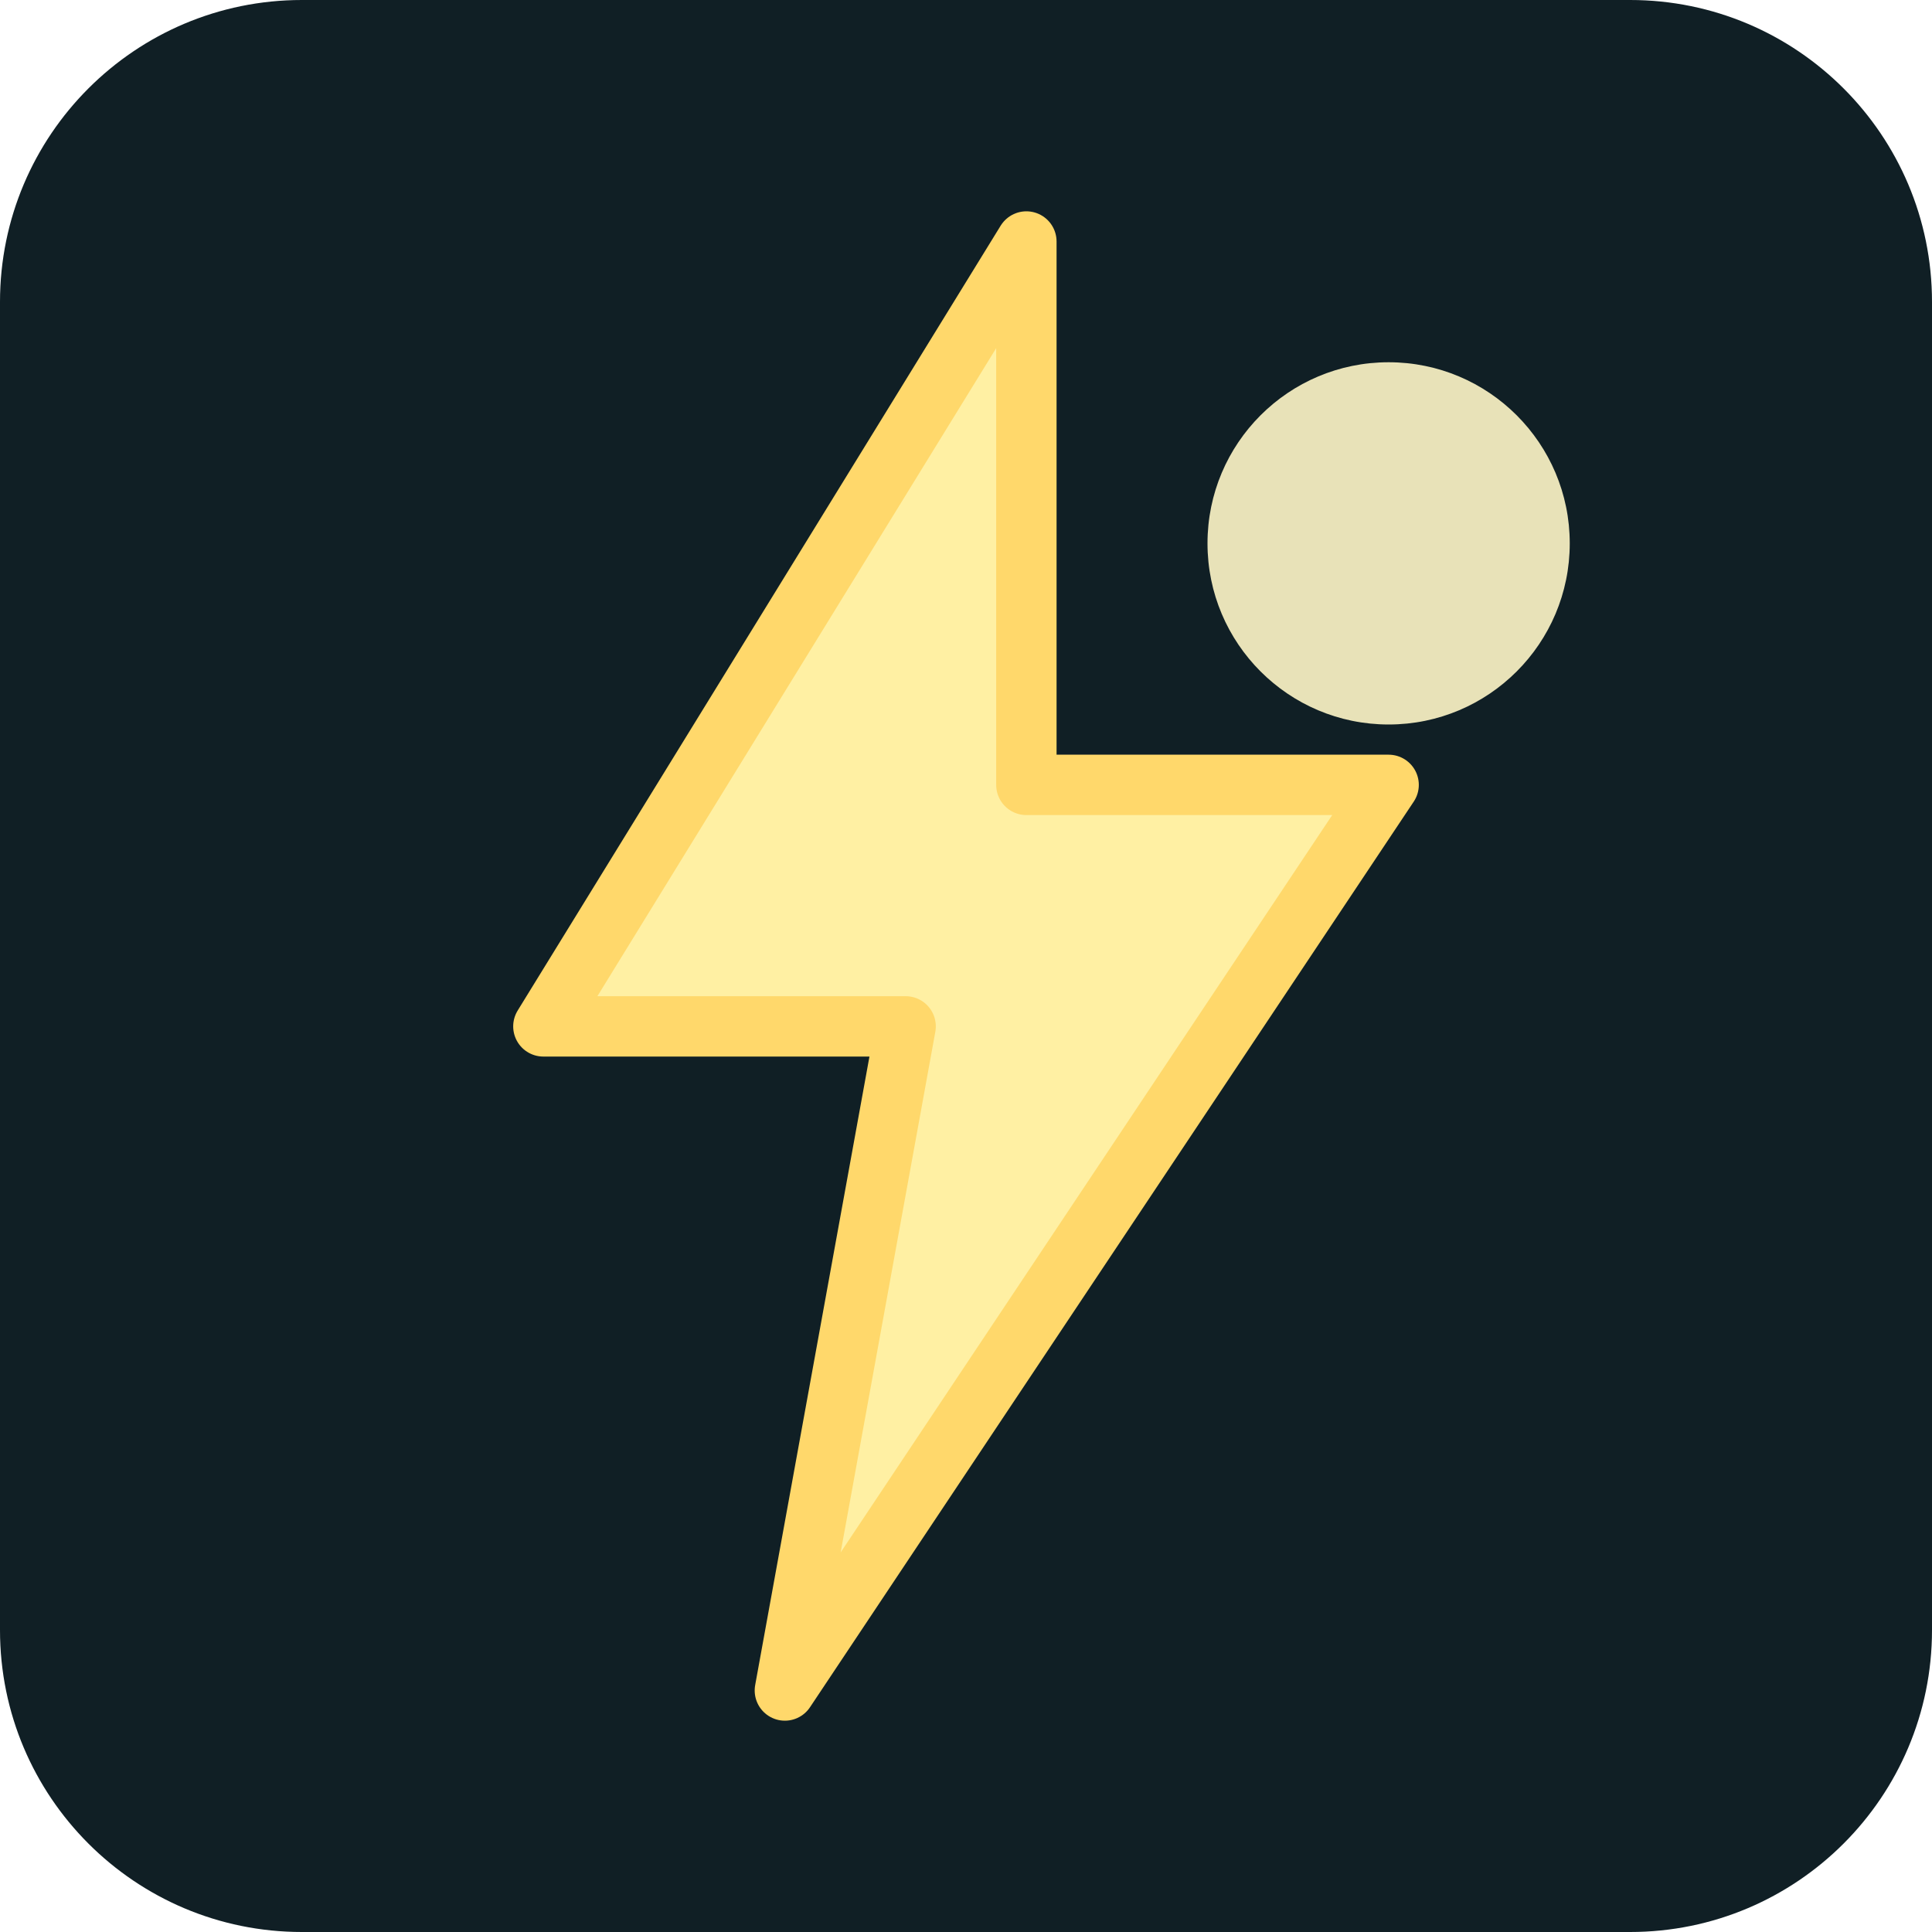
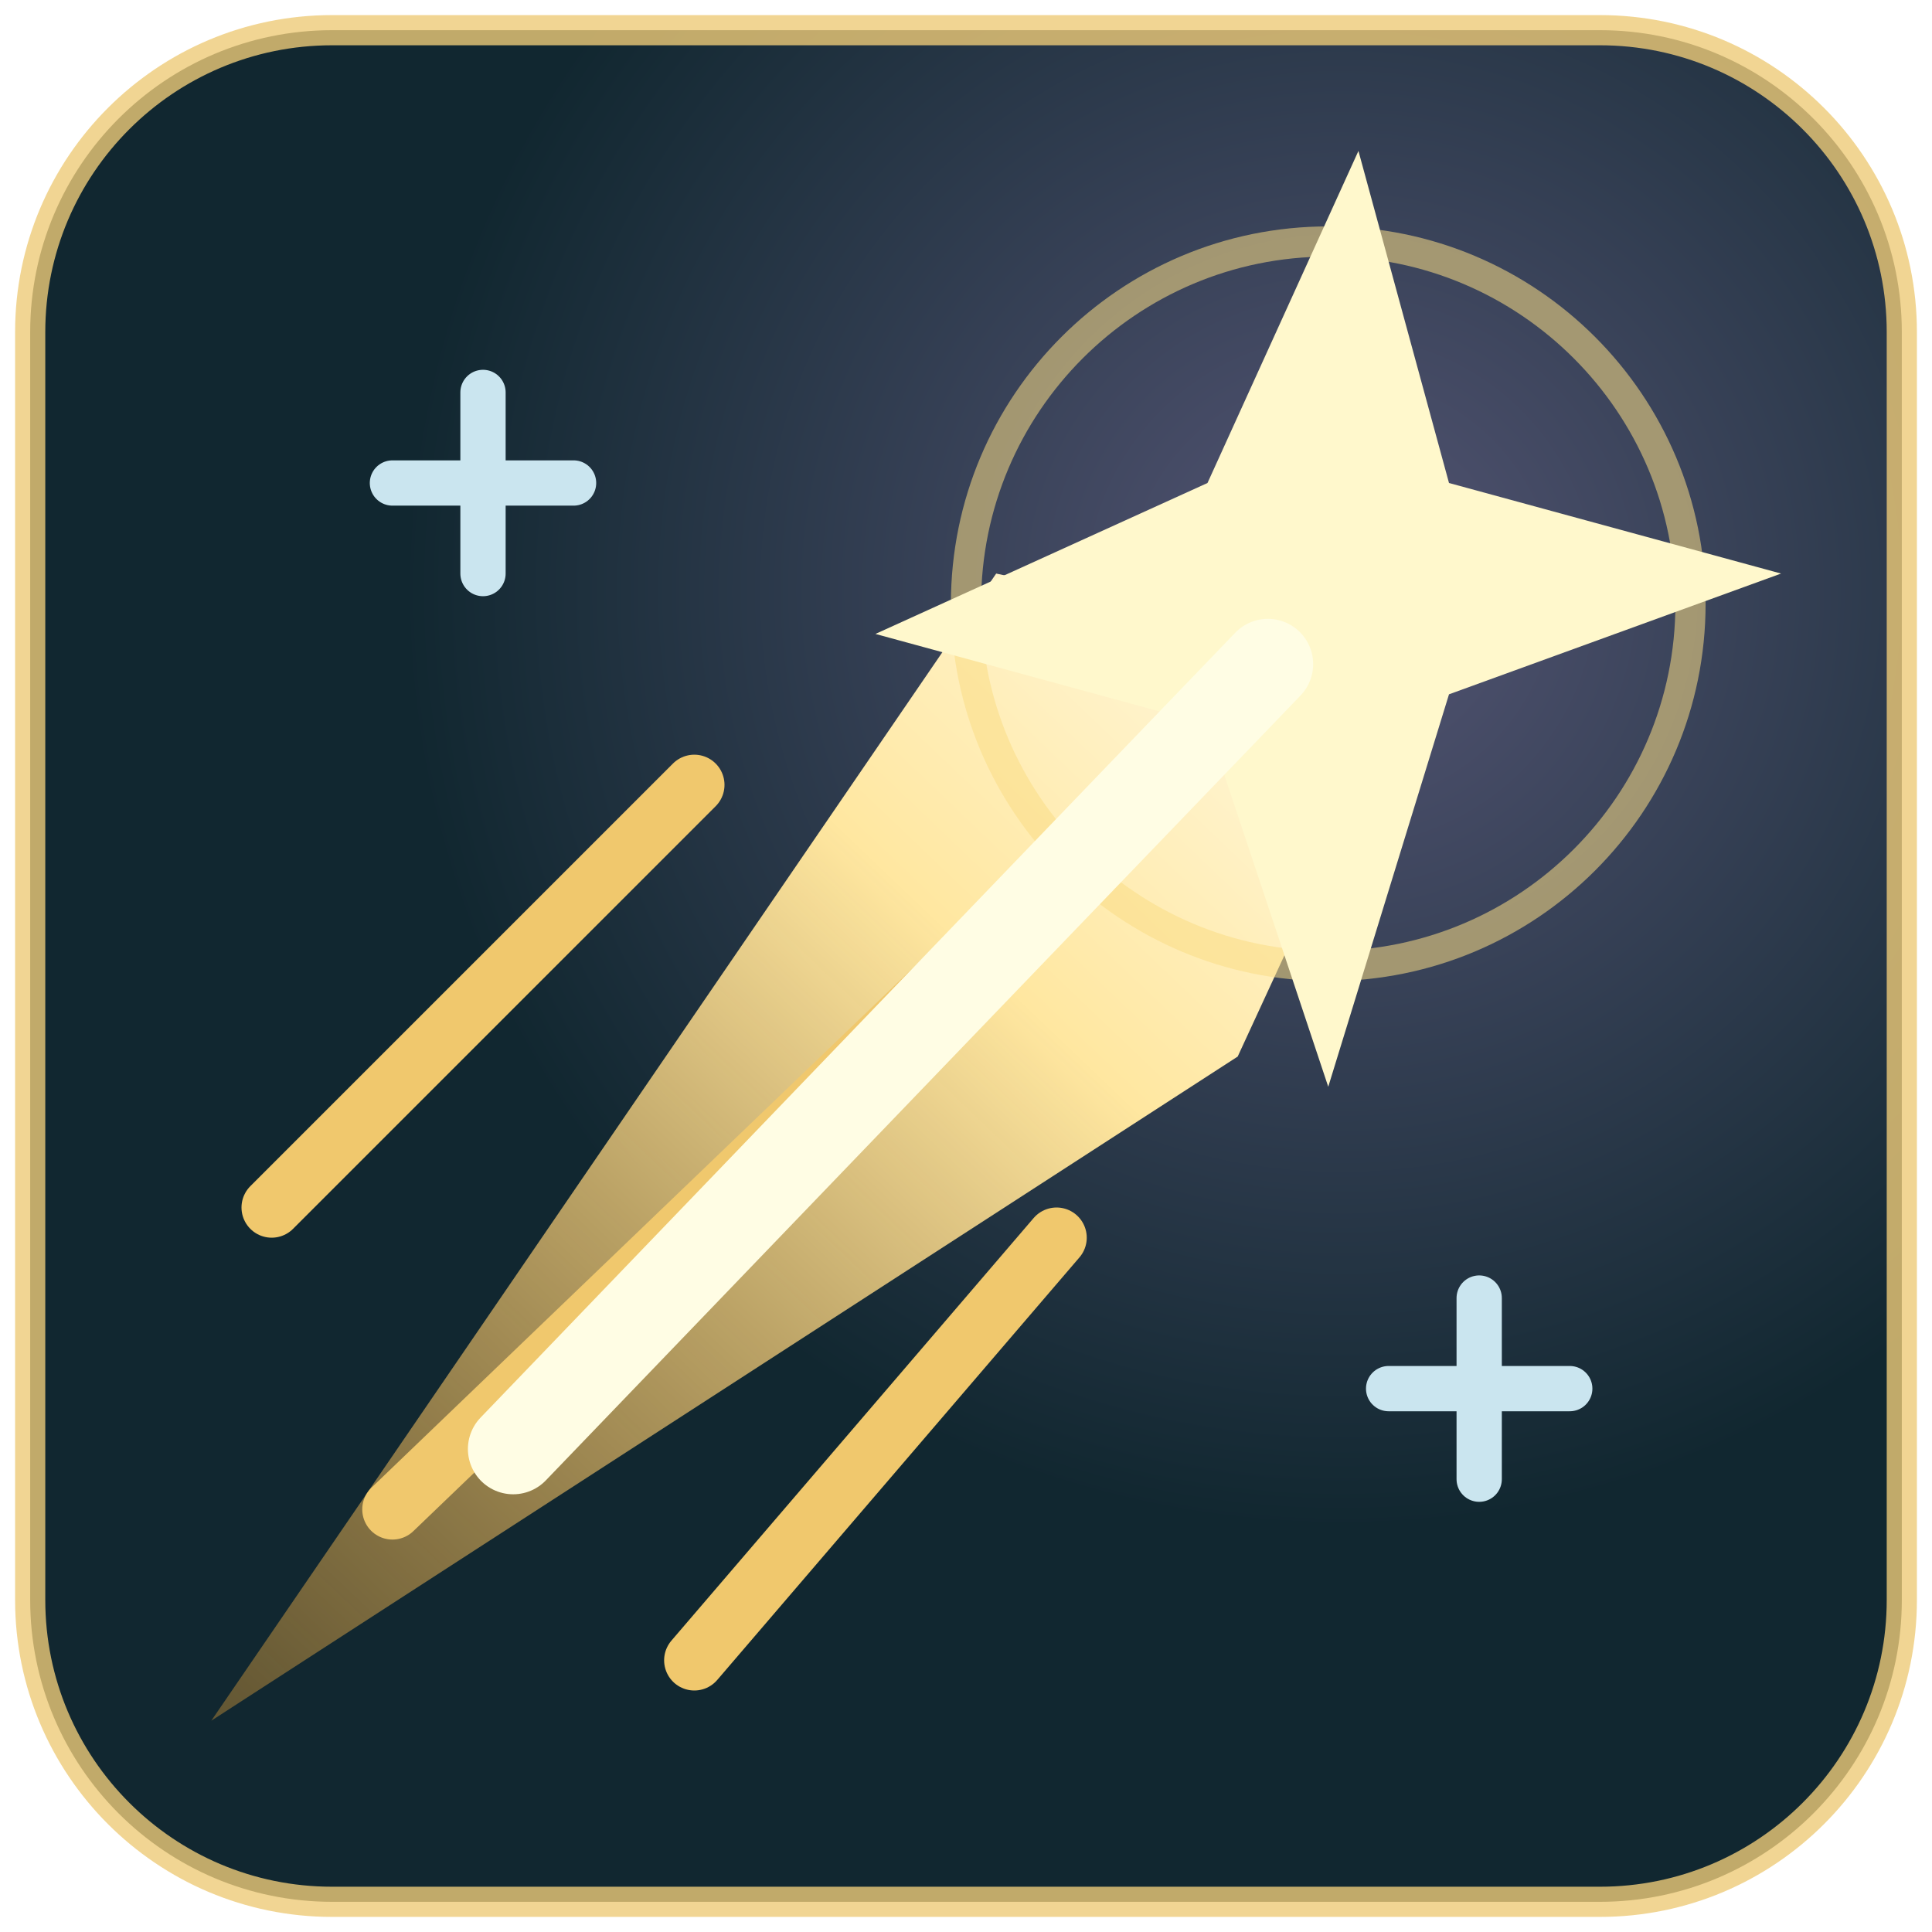
- <svg xmlns="http://www.w3.org/2000/svg" viewBox="0 0 64 64">
-   <rect width="64" height="64" rx="10" fill="#101f25" />
-   <path d="M34 8 18 34h12l-4 22 20-30H34z" fill="#fff0a3" stroke="#ffd86b" stroke-width="2" stroke-linejoin="round" />
-   <circle cx="46" cy="18" r="6" fill="#fff7c8" opacity=".9" />
+ <svg xmlns="http://www.w3.org/2000/svg" width="64" height="64" viewBox="0 0 64 64">
+   <defs>
+     <radialGradient id="a" cx=".7" cy=".3">
+       <stop stop-color="#545574" />
+       <stop offset="1" stop-color="#112730" />
+     </radialGradient>
+     <linearGradient id="b" x1="0" y1="1" x2="1" y2="0">
+       <stop stop-color="#da9c38" stop-opacity=".4" />
+       <stop offset=".65" stop-color="#ffe7a0" />
+       <stop offset="1" stop-color="#fffdf0" />
+     </linearGradient>
+   </defs>
+   <rect x="1" y="1" width="62" height="62" rx="10" fill="url(#a)" stroke="#edca78" stroke-opacity=".8" />
+   <path d="m7 57 26-38 14 3-6 13z" fill="url(#b)" />
+   <path d="m13 50 25-24M9 40l14-14m0 29 12-14" fill="none" stroke="#f0c86d" stroke-width="2" stroke-linecap="round" />
+   <circle cx="44" cy="20" r="12" fill="none" stroke="#f9dc86" stroke-opacity=".55" />
+   <path d="m45 5 3 11 11 3-11 4-4 13-4-12-11-3 11-5z" fill="#fff8cc" />
+   <path d="m17 48 25-26" stroke="#fffde4" stroke-width="3" stroke-linecap="round" />
+   <path d="M16 13v6m-3-3h6M49 43v6m-3-3h6" stroke="#cae5ef" stroke-width="1.5" stroke-linecap="round" />
</svg>
